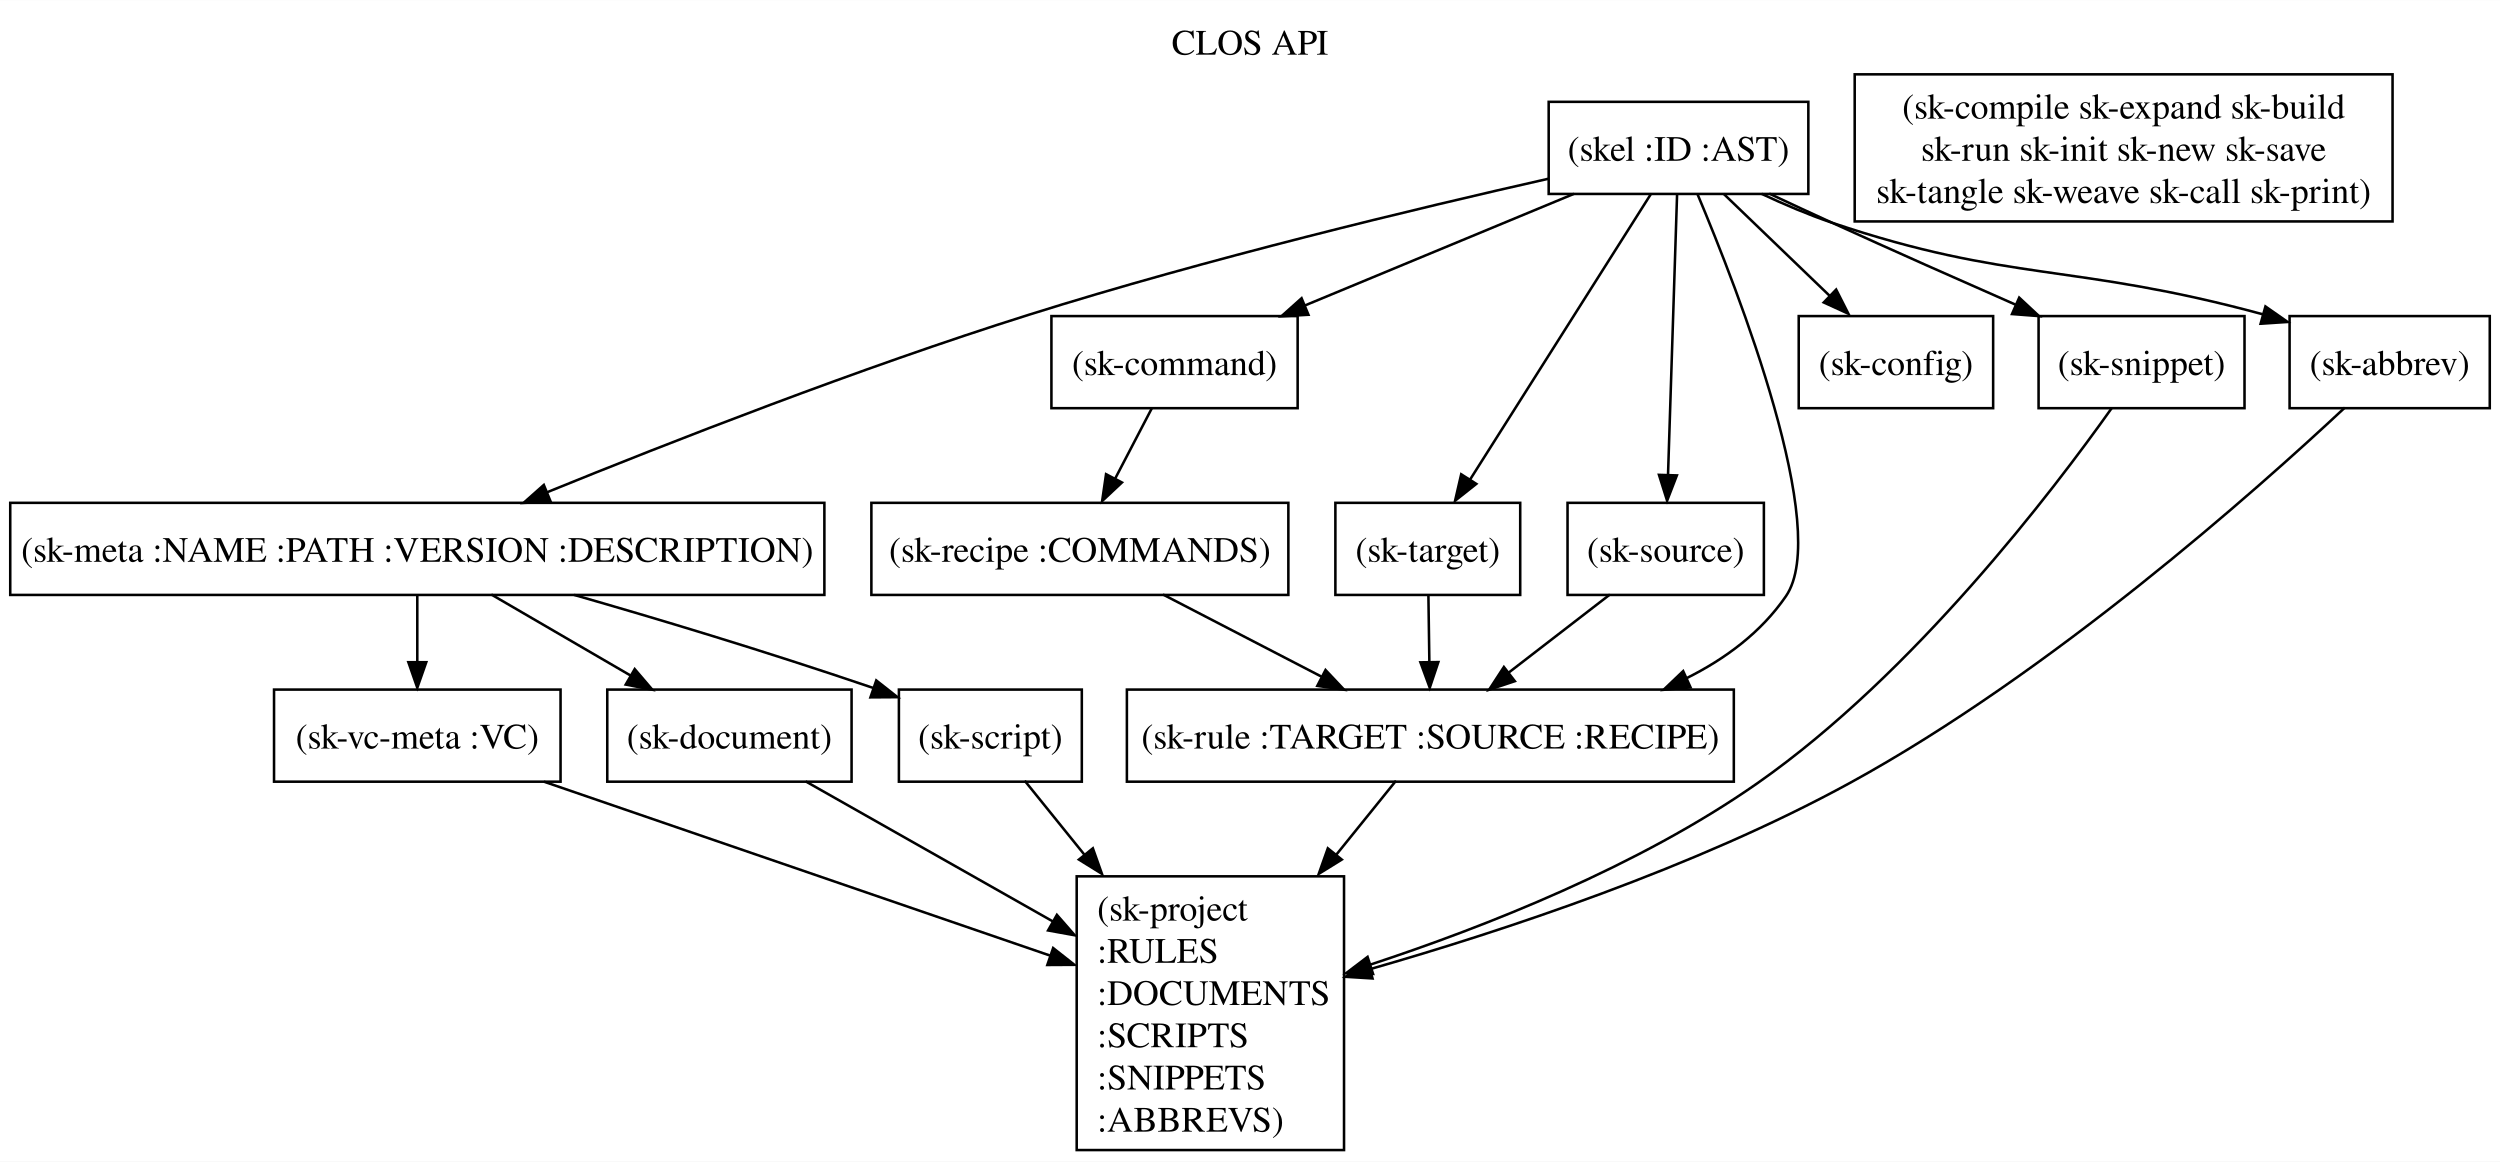
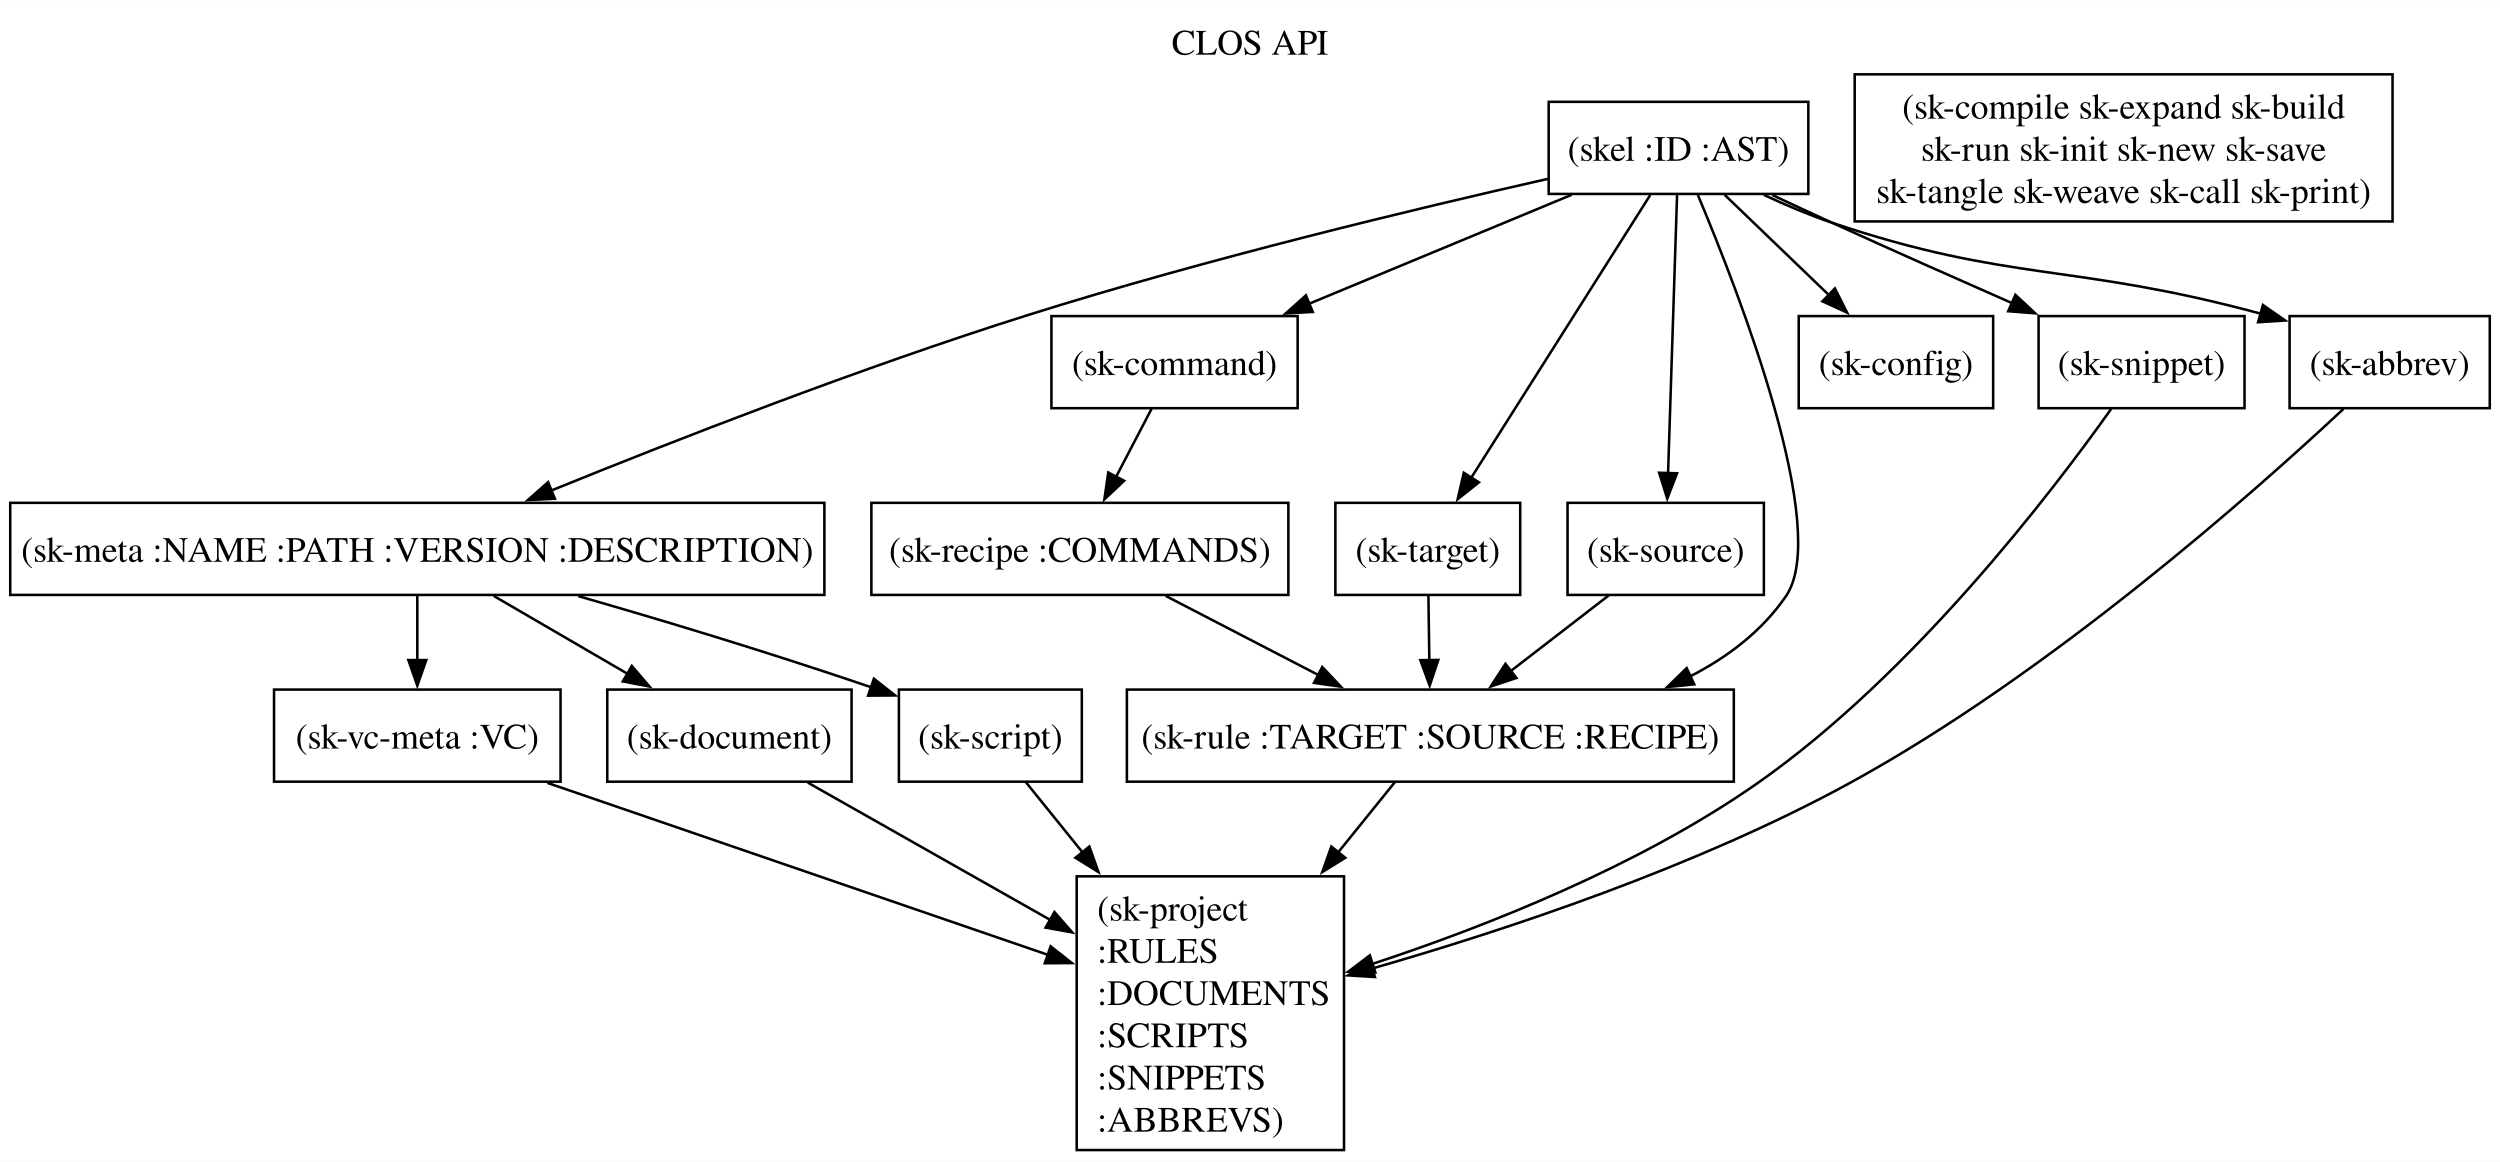
<svg xmlns="http://www.w3.org/2000/svg" width="977pt" height="454pt" viewBox="0.00 0.00 977.25 454.00">
  <g id="graph0" class="graph" transform="scale(1 1) rotate(0) translate(4 450)">
    <polygon fill="white" stroke="none" points="-4,4 -4,-450 973.25,-450 973.25,4 -4,4" />
    <text text-anchor="middle" x="484.62" y="-428.7" font-family="Times,serif" font-size="14.00">CLOS API</text>
    <g id="node1" class="node">
      <polygon fill="none" stroke="black" points="601.38,-374.25 601.38,-410.25 702.88,-410.25 702.88,-374.25 601.38,-374.25" />
      <text text-anchor="middle" x="652.12" y="-387.2" font-family="Times,serif" font-size="14.00">(skel :ID :AST)</text>
    </g>
    <g id="node3" class="node">
      <polygon fill="none" stroke="black" points="0,-217.5 0,-253.5 318.25,-253.5 318.25,-217.5 0,-217.5" />
      <text text-anchor="middle" x="159.12" y="-230.45" font-family="Times,serif" font-size="14.00">(sk-meta :NAME :PATH :VERSION :DESCRIPTION)</text>
    </g>
    <g id="edge1" class="edge">
-       <path fill="none" stroke="black" d="M601.53,-380.25C549.92,-368.6 467.76,-348.91 398.12,-327 332.08,-306.22 257.75,-277.14 209.77,-257.61" />
-       <polygon fill="black" stroke="black" points="211.23,-254.02 200.65,-253.47 208.58,-260.5 211.23,-254.02" />
+       <path fill="none" stroke="black" d="M601.05,-380.14C549.41,-368.48 467.55,-348.85 398.12,-327 332.81,-306.45 259.39,-277.78 211.37,-258.26" />
+       <polygon fill="black" stroke="black" points="212.91,-255.11 202.32,-254.57 210.26,-261.59 212.91,-255.11" />
    </g>
    <g id="node5" class="node">
      <polygon fill="none" stroke="black" points="407,-290.5 407,-326.5 503.25,-326.5 503.25,-290.5 407,-290.5" />
      <text text-anchor="middle" x="455.12" y="-303.45" font-family="Times,serif" font-size="14.00">(sk-command)</text>
    </g>
    <g id="edge9" class="edge">
-       <path fill="none" stroke="black" d="M611.31,-374.31C580.67,-361.6 538.53,-344.11 505.74,-330.51" />
-       <polygon fill="black" stroke="black" points="507.47,-327.02 496.89,-326.42 504.79,-333.48 507.47,-327.02" />
+       <path fill="none" stroke="black" d="M610.35,-373.91C580.41,-361.49 539.87,-344.67 507.73,-331.33" />
+       <polygon fill="black" stroke="black" points="509.16,-328.13 498.58,-327.53 506.48,-334.6 509.16,-328.13" />
    </g>
    <g id="node6" class="node">
      <polygon fill="none" stroke="black" points="518,-217.5 518,-253.5 590.25,-253.5 590.25,-217.5 518,-217.5" />
      <text text-anchor="middle" x="554.12" y="-230.45" font-family="Times,serif" font-size="14.00">(sk-target)</text>
    </g>
    <g id="edge6" class="edge">
-       <path fill="none" stroke="black" d="M641.45,-374.39C624.37,-347.42 590.76,-294.35 570.58,-262.49" />
-       <polygon fill="black" stroke="black" points="573.09,-260.91 564.79,-254.33 567.18,-264.66 573.09,-260.91" />
+       <path fill="none" stroke="black" d="M641.07,-373.8C624,-346.84 591.09,-294.87 571.02,-263.17" />
+       <polygon fill="black" stroke="black" points="574.1,-261.51 565.8,-254.93 568.19,-265.25 574.1,-261.51" />
    </g>
    <g id="node7" class="node">
      <polygon fill="none" stroke="black" points="608.75,-217.5 608.75,-253.5 685.5,-253.5 685.5,-217.5 608.75,-217.5" />
      <text text-anchor="middle" x="647.12" y="-230.45" font-family="Times,serif" font-size="14.00">(sk-source)</text>
    </g>
    <g id="edge8" class="edge">
-       <path fill="none" stroke="black" d="M651.58,-374.39C650.72,-347.88 649.05,-296.17 648.02,-264.15" />
-       <polygon fill="black" stroke="black" points="651.49,-264.22 647.67,-254.33 644.49,-264.44 651.49,-264.22" />
+       <path fill="none" stroke="black" d="M651.56,-373.8C650.71,-347.3 649.07,-296.66 648.04,-264.84" />
+       <polygon fill="black" stroke="black" points="651.55,-265.05 647.73,-255.16 644.55,-265.27 651.55,-265.05" />
    </g>
    <g id="node9" class="node">
      <polygon fill="none" stroke="black" points="436.5,-144.5 436.5,-180.5 673.75,-180.5 673.75,-144.5 436.5,-144.5" />
      <text text-anchor="middle" x="555.12" y="-157.45" font-family="Times,serif" font-size="14.00">(sk-rule :TARGET :SOURCE :RECIPE)</text>
    </g>
    <g id="edge7" class="edge">
-       <path fill="none" stroke="black" d="M659.44,-374.43C675.66,-335.96 711.87,-242.85 694.12,-217 684.43,-202.88 670.44,-192.48 655.03,-184.83" />
-       <polygon fill="black" stroke="black" points="656.84,-181.35 646.28,-180.41 653.95,-187.73 656.84,-181.35" />
+       <path fill="none" stroke="black" d="M659.68,-373.86C676.02,-335.04 711.78,-242.72 694.12,-217 684.79,-203.4 671.48,-193.26 656.75,-185.7" />
+       <polygon fill="black" stroke="black" points="658.28,-182.55 647.73,-181.5 655.32,-188.89 658.28,-182.55" />
    </g>
    <g id="node12" class="node">
      <polygon fill="none" stroke="black" points="699.12,-290.5 699.12,-326.5 775.12,-326.5 775.12,-290.5 699.12,-290.5" />
      <text text-anchor="middle" x="737.12" y="-303.45" font-family="Times,serif" font-size="14.00">(sk-config)</text>
    </g>
    <g id="edge3" class="edge">
-       <path fill="none" stroke="black" d="M669.74,-374.31C681.93,-362.58 698.35,-346.79 711.92,-333.74" />
-       <polygon fill="black" stroke="black" points="713.75,-336.87 718.54,-327.42 708.9,-331.83 713.75,-336.87" />
+       <path fill="none" stroke="black" d="M670.15,-373.91C681.98,-362.53 697.66,-347.46 710.87,-334.76" />
+       <polygon fill="black" stroke="black" points="713.25,-337.32 718.03,-327.86 708.4,-332.27 713.25,-337.32" />
    </g>
    <g id="node13" class="node">
      <polygon fill="none" stroke="black" points="792.88,-290.5 792.88,-326.5 873.38,-326.5 873.38,-290.5 792.88,-290.5" />
      <text text-anchor="middle" x="833.12" y="-303.45" font-family="Times,serif" font-size="14.00">(sk-snippet)</text>
    </g>
    <g id="edge4" class="edge">
-       <path fill="none" stroke="black" d="M687.59,-374.38C695.64,-370.6 704.16,-366.63 712.12,-363 735.77,-352.21 762.16,-340.5 784.24,-330.8" />
-       <polygon fill="black" stroke="black" points="785.31,-333.72 793.06,-326.49 782.49,-327.3 785.31,-333.72" />
+       <path fill="none" stroke="black" d="M688.87,-373.78C696.54,-370.18 704.58,-366.44 712.12,-363 735.2,-352.47 760.88,-341.07 782.63,-331.51" />
+       <polygon fill="black" stroke="black" points="783.82,-334.81 791.57,-327.58 781.01,-328.4 783.82,-334.81" />
    </g>
    <g id="node14" class="node">
      <polygon fill="none" stroke="black" points="891,-290.5 891,-326.5 969.25,-326.5 969.25,-290.5 891,-290.5" />
      <text text-anchor="middle" x="930.12" y="-303.45" font-family="Times,serif" font-size="14.00">(sk-abbrev)</text>
    </g>
    <g id="edge5" class="edge">
-       <path fill="none" stroke="black" d="M684.57,-374.3C693.35,-370.18 702.96,-366.08 712.12,-363 782.18,-339.44 805.85,-347.49 880.83,-327.12" />
-       <polygon fill="black" stroke="black" points="881.56,-330.27 890.24,-324.2 879.67,-323.53 881.56,-330.27" />
+       <path fill="none" stroke="black" d="M685.51,-373.86C694.03,-369.89 703.29,-365.97 712.12,-363 782.04,-339.49 805.75,-347.46 879.91,-327.39" />
+       <polygon fill="black" stroke="black" points="880.57,-330.84 889.26,-324.77 878.69,-324.1 880.57,-330.84" />
    </g>
    <g id="node2" class="node">
      <polygon fill="none" stroke="black" points="721,-363.5 721,-421 931.25,-421 931.25,-363.5 721,-363.5" />
      <text text-anchor="middle" x="826.12" y="-403.7" font-family="Times,serif" font-size="14.00">(sk-compile sk-expand sk-build</text>
      <text text-anchor="middle" x="826.12" y="-387.2" font-family="Times,serif" font-size="14.00">sk-run sk-init sk-new sk-save</text>
      <text text-anchor="middle" x="826.12" y="-370.7" font-family="Times,serif" font-size="14.00">sk-tangle sk-weave sk-call sk-print)</text>
    </g>
    <g id="node4" class="node">
      <polygon fill="none" stroke="black" points="103.12,-144.5 103.12,-180.5 215.12,-180.5 215.12,-144.5 103.12,-144.5" />
      <text text-anchor="middle" x="159.12" y="-157.45" font-family="Times,serif" font-size="14.00">(sk-vc-meta :VC)</text>
    </g>
    <g id="edge2" class="edge">
-       <path fill="none" stroke="black" d="M159.12,-217.67C159.12,-209.72 159.12,-200.01 159.12,-191.02" />
-       <polygon fill="black" stroke="black" points="162.63,-191.21 159.12,-181.21 155.63,-191.21 162.63,-191.21" />
+       <path fill="none" stroke="black" d="M159.12,-217.31C159.12,-209.73 159.12,-200.6 159.12,-192.04" />
+       <polygon fill="black" stroke="black" points="162.63,-192.04 159.13,-182.04 155.63,-192.04 162.63,-192.04" />
    </g>
    <g id="node10" class="node">
      <polygon fill="none" stroke="black" points="233.38,-144.5 233.38,-180.5 328.88,-180.5 328.88,-144.5 233.38,-144.5" />
      <text text-anchor="middle" x="281.12" y="-157.45" font-family="Times,serif" font-size="14.00">(sk-document)</text>
    </g>
    <g id="edge11" class="edge">
-       <path fill="none" stroke="black" d="M188.04,-217.67C204.33,-208.19 224.89,-196.23 242.54,-185.96" />
-       <polygon fill="black" stroke="black" points="244.11,-188.51 251,-180.45 240.59,-182.46 244.11,-188.51" />
+       <path fill="none" stroke="black" d="M188.97,-217.13C204.77,-207.93 224.39,-196.52 241.46,-186.58" />
+       <polygon fill="black" stroke="black" points="242.98,-189.75 249.86,-181.7 239.45,-183.7 242.98,-189.75" />
    </g>
    <g id="node11" class="node">
      <polygon fill="none" stroke="black" points="347.38,-144.5 347.38,-180.5 418.88,-180.5 418.88,-144.5 347.38,-144.5" />
      <text text-anchor="middle" x="383.12" y="-157.45" font-family="Times,serif" font-size="14.00">(sk-script)</text>
    </g>
    <g id="edge12" class="edge">
-       <path fill="none" stroke="black" d="M220.41,-217.51C252.71,-208.24 293.15,-196.16 337.68,-181.02" />
-       <polygon fill="black" stroke="black" points="338.53,-184.08 346.85,-177.53 336.26,-177.46 338.53,-184.08" />
+       <path fill="none" stroke="black" d="M222.06,-217.03C253.92,-207.88 293.37,-196.07 336.59,-181.4" />
+       <polygon fill="black" stroke="black" points="337.6,-184.75 345.93,-178.2 335.33,-178.13 337.6,-184.75" />
    </g>
    <g id="node15" class="node">
      <polygon fill="none" stroke="black" points="416.88,-0.5 416.88,-107.5 521.38,-107.5 521.38,-0.5 416.88,-0.5" />
      <text text-anchor="start" x="424.88" y="-90.2" font-family="Times,serif" font-size="14.00">(sk-project</text>
      <text text-anchor="start" x="424.88" y="-73.7" font-family="Times,serif" font-size="14.00">:RULES</text>
      <text text-anchor="start" x="424.88" y="-57.2" font-family="Times,serif" font-size="14.00">:DOCUMENTS</text>
      <text text-anchor="start" x="424.88" y="-40.7" font-family="Times,serif" font-size="14.00">:SCRIPTS</text>
      <text text-anchor="start" x="424.88" y="-24.2" font-family="Times,serif" font-size="14.00">:SNIPPETS</text>
      <text text-anchor="start" x="424.88" y="-7.7" font-family="Times,serif" font-size="14.00">:ABBREVS)</text>
    </g>
    <g id="edge10" class="edge">
-       <path fill="none" stroke="black" d="M208.59,-144.51C262.37,-126.03 348.43,-96.47 406.79,-76.41" />
-       <polygon fill="black" stroke="black" points="407.67,-79.47 415.99,-72.91 405.4,-72.85 407.67,-79.47" />
+       <path fill="none" stroke="black" d="M209.97,-144.03C263.46,-125.66 347.76,-96.69 405.6,-76.82" />
+       <polygon fill="black" stroke="black" points="406.69,-80.15 415.01,-73.59 404.41,-73.53 406.69,-80.15" />
    </g>
    <g id="node8" class="node">
      <polygon fill="none" stroke="black" points="336.62,-217.5 336.62,-253.5 499.62,-253.5 499.62,-217.5 336.62,-217.5" />
      <text text-anchor="middle" x="418.12" y="-230.45" font-family="Times,serif" font-size="14.00">(sk-recipe :COMMANDS)</text>
    </g>
    <g id="edge21" class="edge">
-       <path fill="none" stroke="black" d="M446.36,-290.67C442.03,-282.36 436.7,-272.14 431.84,-262.83" />
-       <polygon fill="black" stroke="black" points="434.56,-261.46 426.83,-254.21 428.35,-264.69 434.56,-261.46" />
+       <path fill="none" stroke="black" d="M446.17,-290.31C441.99,-282.29 436.91,-272.55 432.23,-263.57" />
+       <polygon fill="black" stroke="black" points="435.42,-262.12 427.7,-254.87 429.22,-265.36 435.42,-262.12" />
    </g>
    <g id="edge18" class="edge">
-       <path fill="none" stroke="black" d="M554.36,-217.67C554.47,-209.72 554.61,-200.01 554.74,-191.02" />
-       <polygon fill="black" stroke="black" points="558.25,-191.25 554.89,-181.21 551.25,-191.15 558.25,-191.25" />
+       <path fill="none" stroke="black" d="M554.37,-217.31C554.47,-209.73 554.6,-200.6 554.72,-192.04" />
+       <polygon fill="black" stroke="black" points="558.22,-192.09 554.86,-182.04 551.22,-191.99 558.22,-192.09" />
    </g>
    <g id="edge19" class="edge">
-       <path fill="none" stroke="black" d="M625.32,-217.67C613.49,-208.54 598.68,-197.11 585.71,-187.11" />
-       <polygon fill="black" stroke="black" points="588.15,-183.79 578.09,-180.45 583.87,-189.33 588.15,-183.79" />
+       <path fill="none" stroke="black" d="M624.85,-217.31C613.3,-208.4 599,-197.36 586.36,-187.6" />
+       <polygon fill="black" stroke="black" points="588.76,-185.04 578.71,-181.7 584.49,-190.58 588.76,-185.04" />
    </g>
    <g id="edge20" class="edge">
-       <path fill="none" stroke="black" d="M450.59,-217.67C469.22,-208.02 492.83,-195.79 512.89,-185.39" />
-       <polygon fill="black" stroke="black" points="514.15,-188.16 521.42,-180.45 510.93,-181.95 514.15,-188.16" />
+       <path fill="none" stroke="black" d="M451.64,-217.13C469.63,-207.81 492.03,-196.2 511.39,-186.17" />
+       <polygon fill="black" stroke="black" points="512.87,-189.34 520.14,-181.63 509.65,-183.13 512.87,-189.34" />
    </g>
    <g id="edge13" class="edge">
-       <path fill="none" stroke="black" d="M541.69,-144.86C535.14,-136.75 526.81,-126.44 518.16,-115.72" />
-       <polygon fill="black" stroke="black" points="520.5,-114.05 511.5,-108.47 515.05,-118.45 520.5,-114.05" />
+       <path fill="none" stroke="black" d="M541.31,-144.39C535.06,-136.66 527.27,-127 519.13,-116.92" />
+       <polygon fill="black" stroke="black" points="521.87,-114.75 512.87,-109.17 516.42,-119.15 521.87,-114.75" />
    </g>
    <g id="edge15" class="edge">
-       <path fill="none" stroke="black" d="M310.91,-144.62C336.83,-129.94 375.22,-108.2 407.69,-89.8" />
-       <polygon fill="black" stroke="black" points="409.14,-92.44 416.11,-84.46 405.69,-86.35 409.14,-92.44" />
+       <path fill="none" stroke="black" d="M311.75,-144.15C337.4,-129.62 374.83,-108.42 406.75,-90.34" />
+       <polygon fill="black" stroke="black" points="408.17,-93.55 415.14,-85.58 404.72,-87.46 408.17,-93.55" />
    </g>
    <g id="edge14" class="edge">
-       <path fill="none" stroke="black" d="M396.56,-144.86C403.11,-136.75 411.44,-126.44 420.09,-115.72" />
-       <polygon fill="black" stroke="black" points="423.2,-118.45 426.75,-108.47 417.75,-114.05 423.2,-118.45" />
+       <path fill="none" stroke="black" d="M396.94,-144.39C403.19,-136.66 410.98,-127 419.12,-116.92" />
+       <polygon fill="black" stroke="black" points="421.83,-119.15 425.38,-109.17 416.38,-114.75 421.83,-119.15" />
    </g>
    <g id="edge16" class="edge">
-       <path fill="none" stroke="black" d="M821.58,-290.67C798.63,-258.3 744.17,-186.78 683.12,-144 636.6,-111.4 576.31,-87.69 531.58,-72.97" />
-       <polygon fill="black" stroke="black" points="532.73,-69.35 522.14,-69.61 530.58,-76.01 532.73,-69.35" />
+       <path fill="none" stroke="black" d="M821.23,-290.17C798.07,-257.56 743.85,-186.56 683.12,-144 636.85,-111.57 576.96,-87.94 532.3,-73.21" />
+       <polygon fill="black" stroke="black" points="533.62,-69.96 523.03,-70.22 531.47,-76.62 533.62,-69.96" />
    </g>
    <g id="edge17" class="edge">
-       <path fill="none" stroke="black" d="M912.6,-290.72C878.09,-258.43 797.79,-187.04 719.12,-144 658.63,-110.9 583.4,-86.08 531.36,-71.17" />
-       <polygon fill="black" stroke="black" points="532.52,-67.58 521.94,-68.23 530.62,-74.32 532.52,-67.58" />
+       <path fill="none" stroke="black" d="M912.06,-290.21C877.26,-257.69 797.39,-186.82 719.12,-144 659.07,-111.14 584.5,-86.44 532.5,-71.5" />
+       <polygon fill="black" stroke="black" points="533.46,-68.14 522.89,-68.78 531.56,-74.87 533.46,-68.14" />
    </g>
  </g>
</svg>
